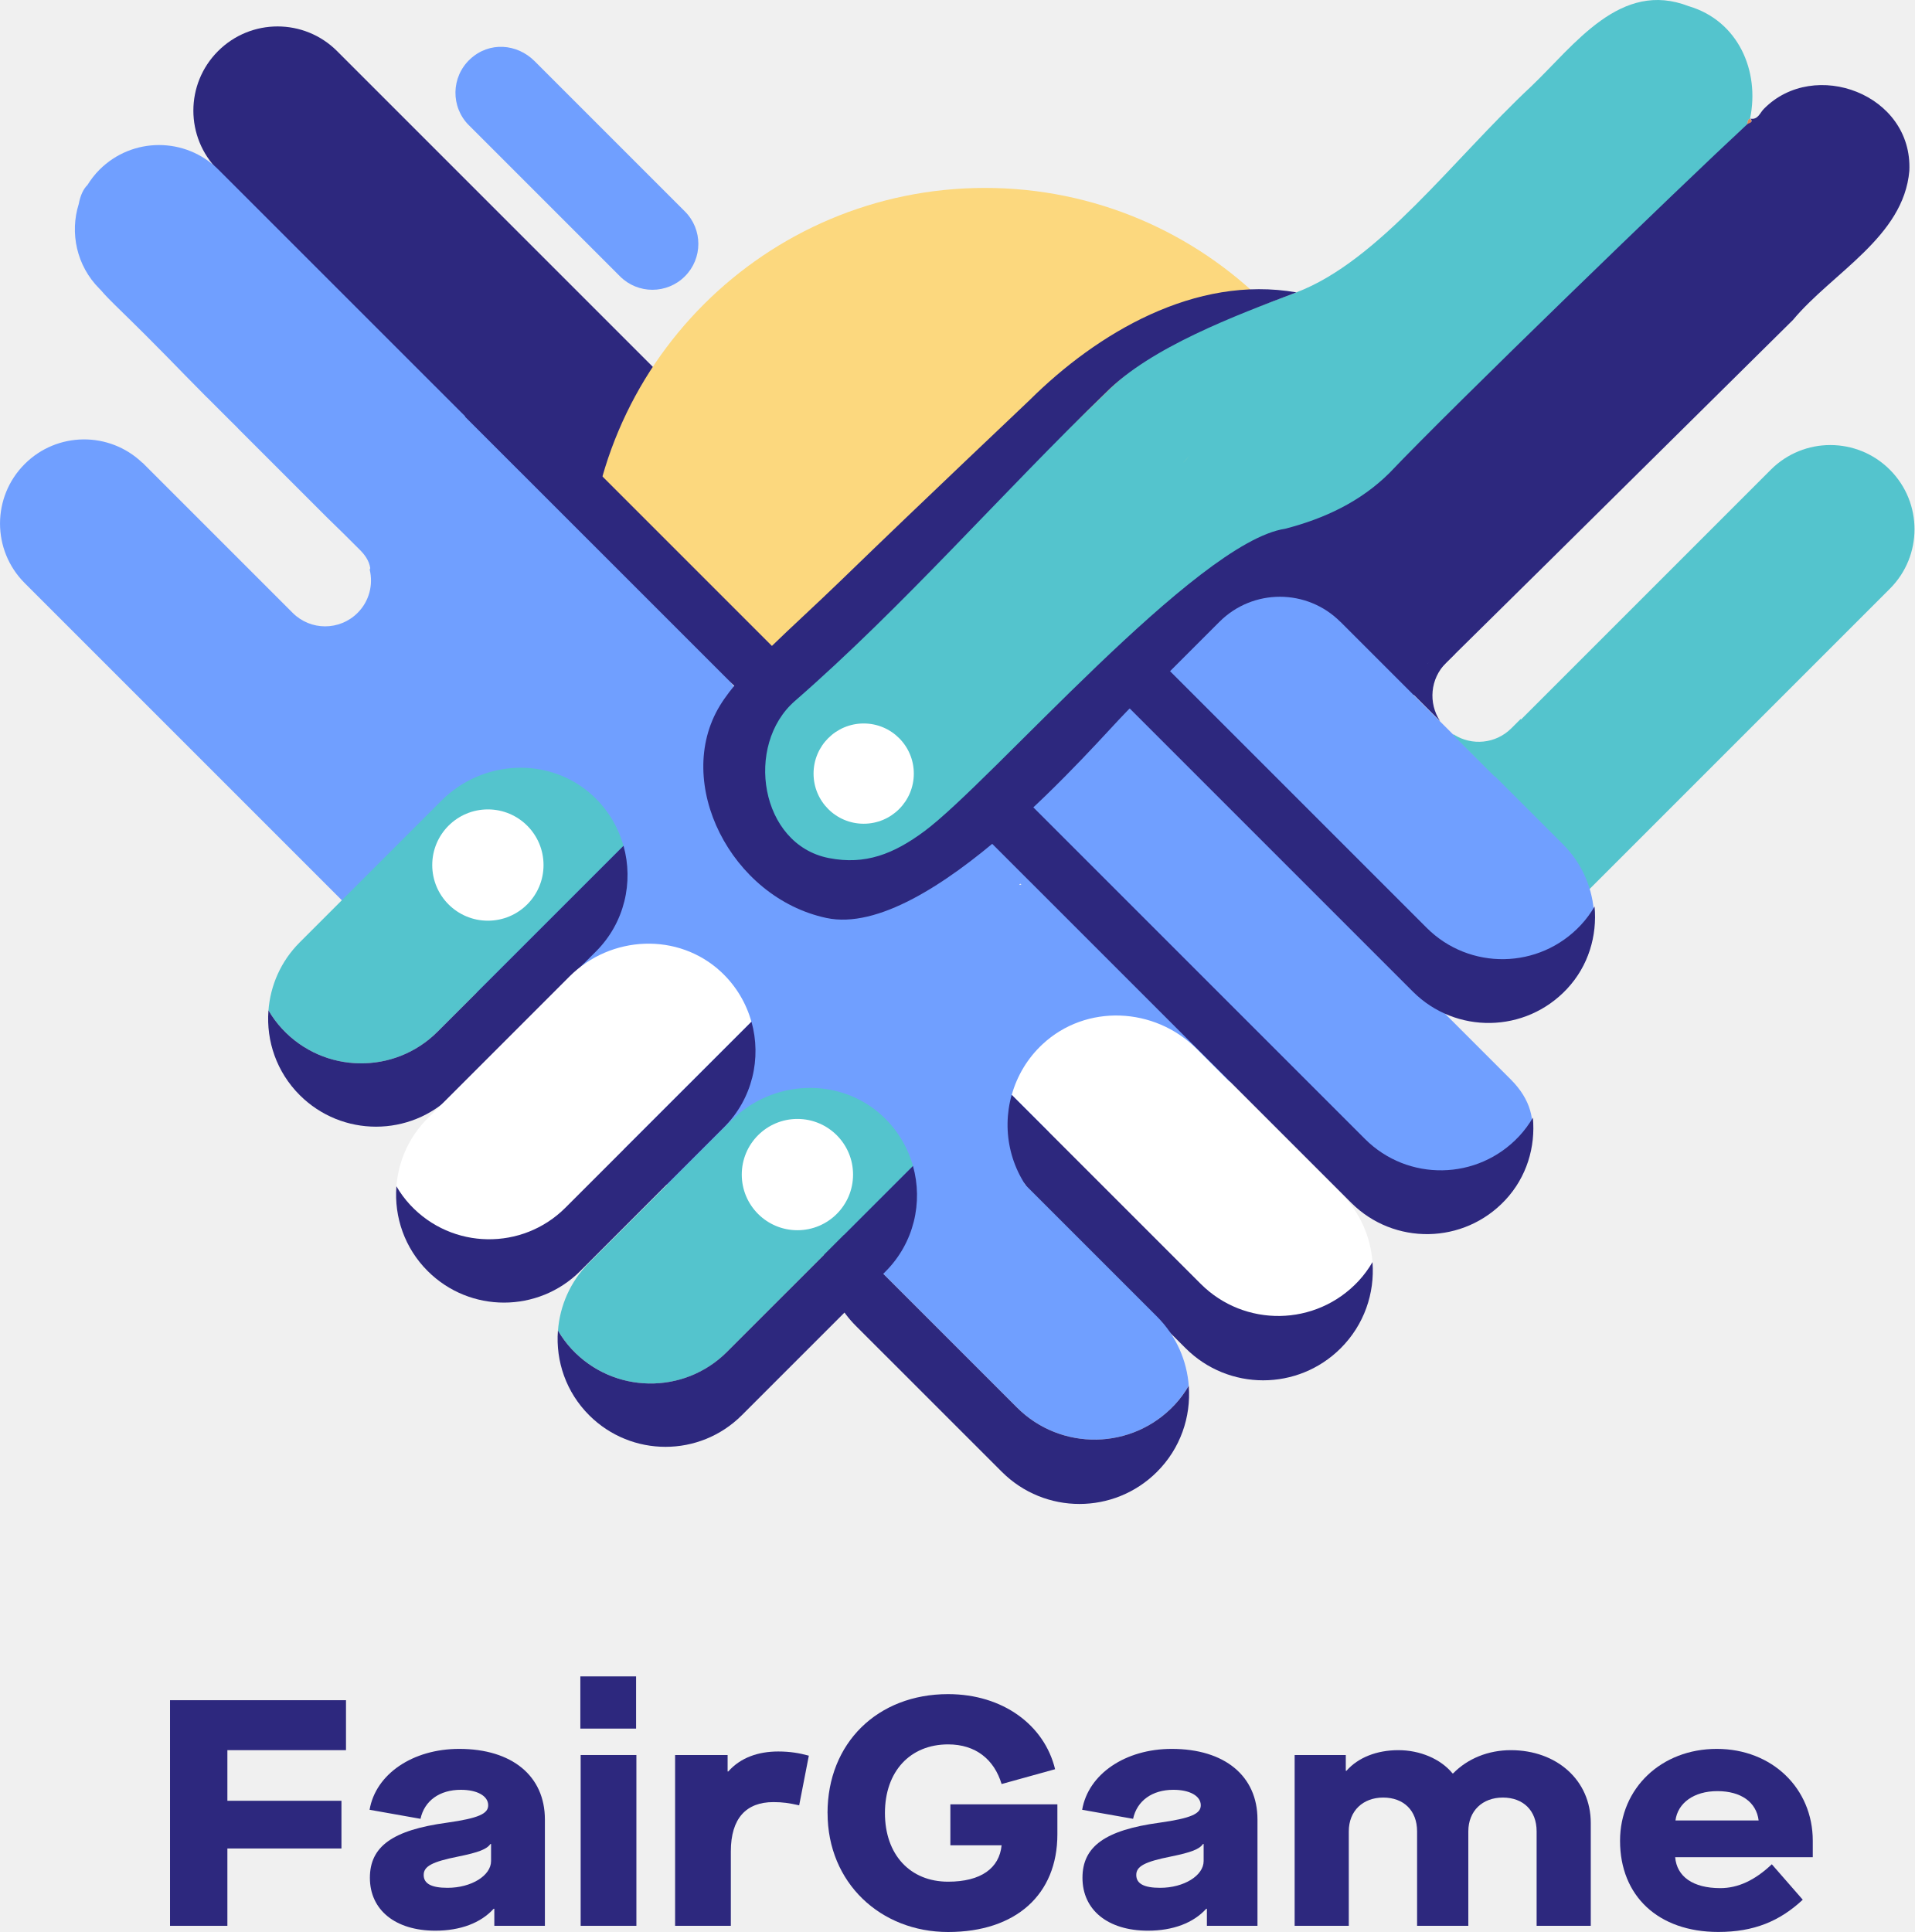
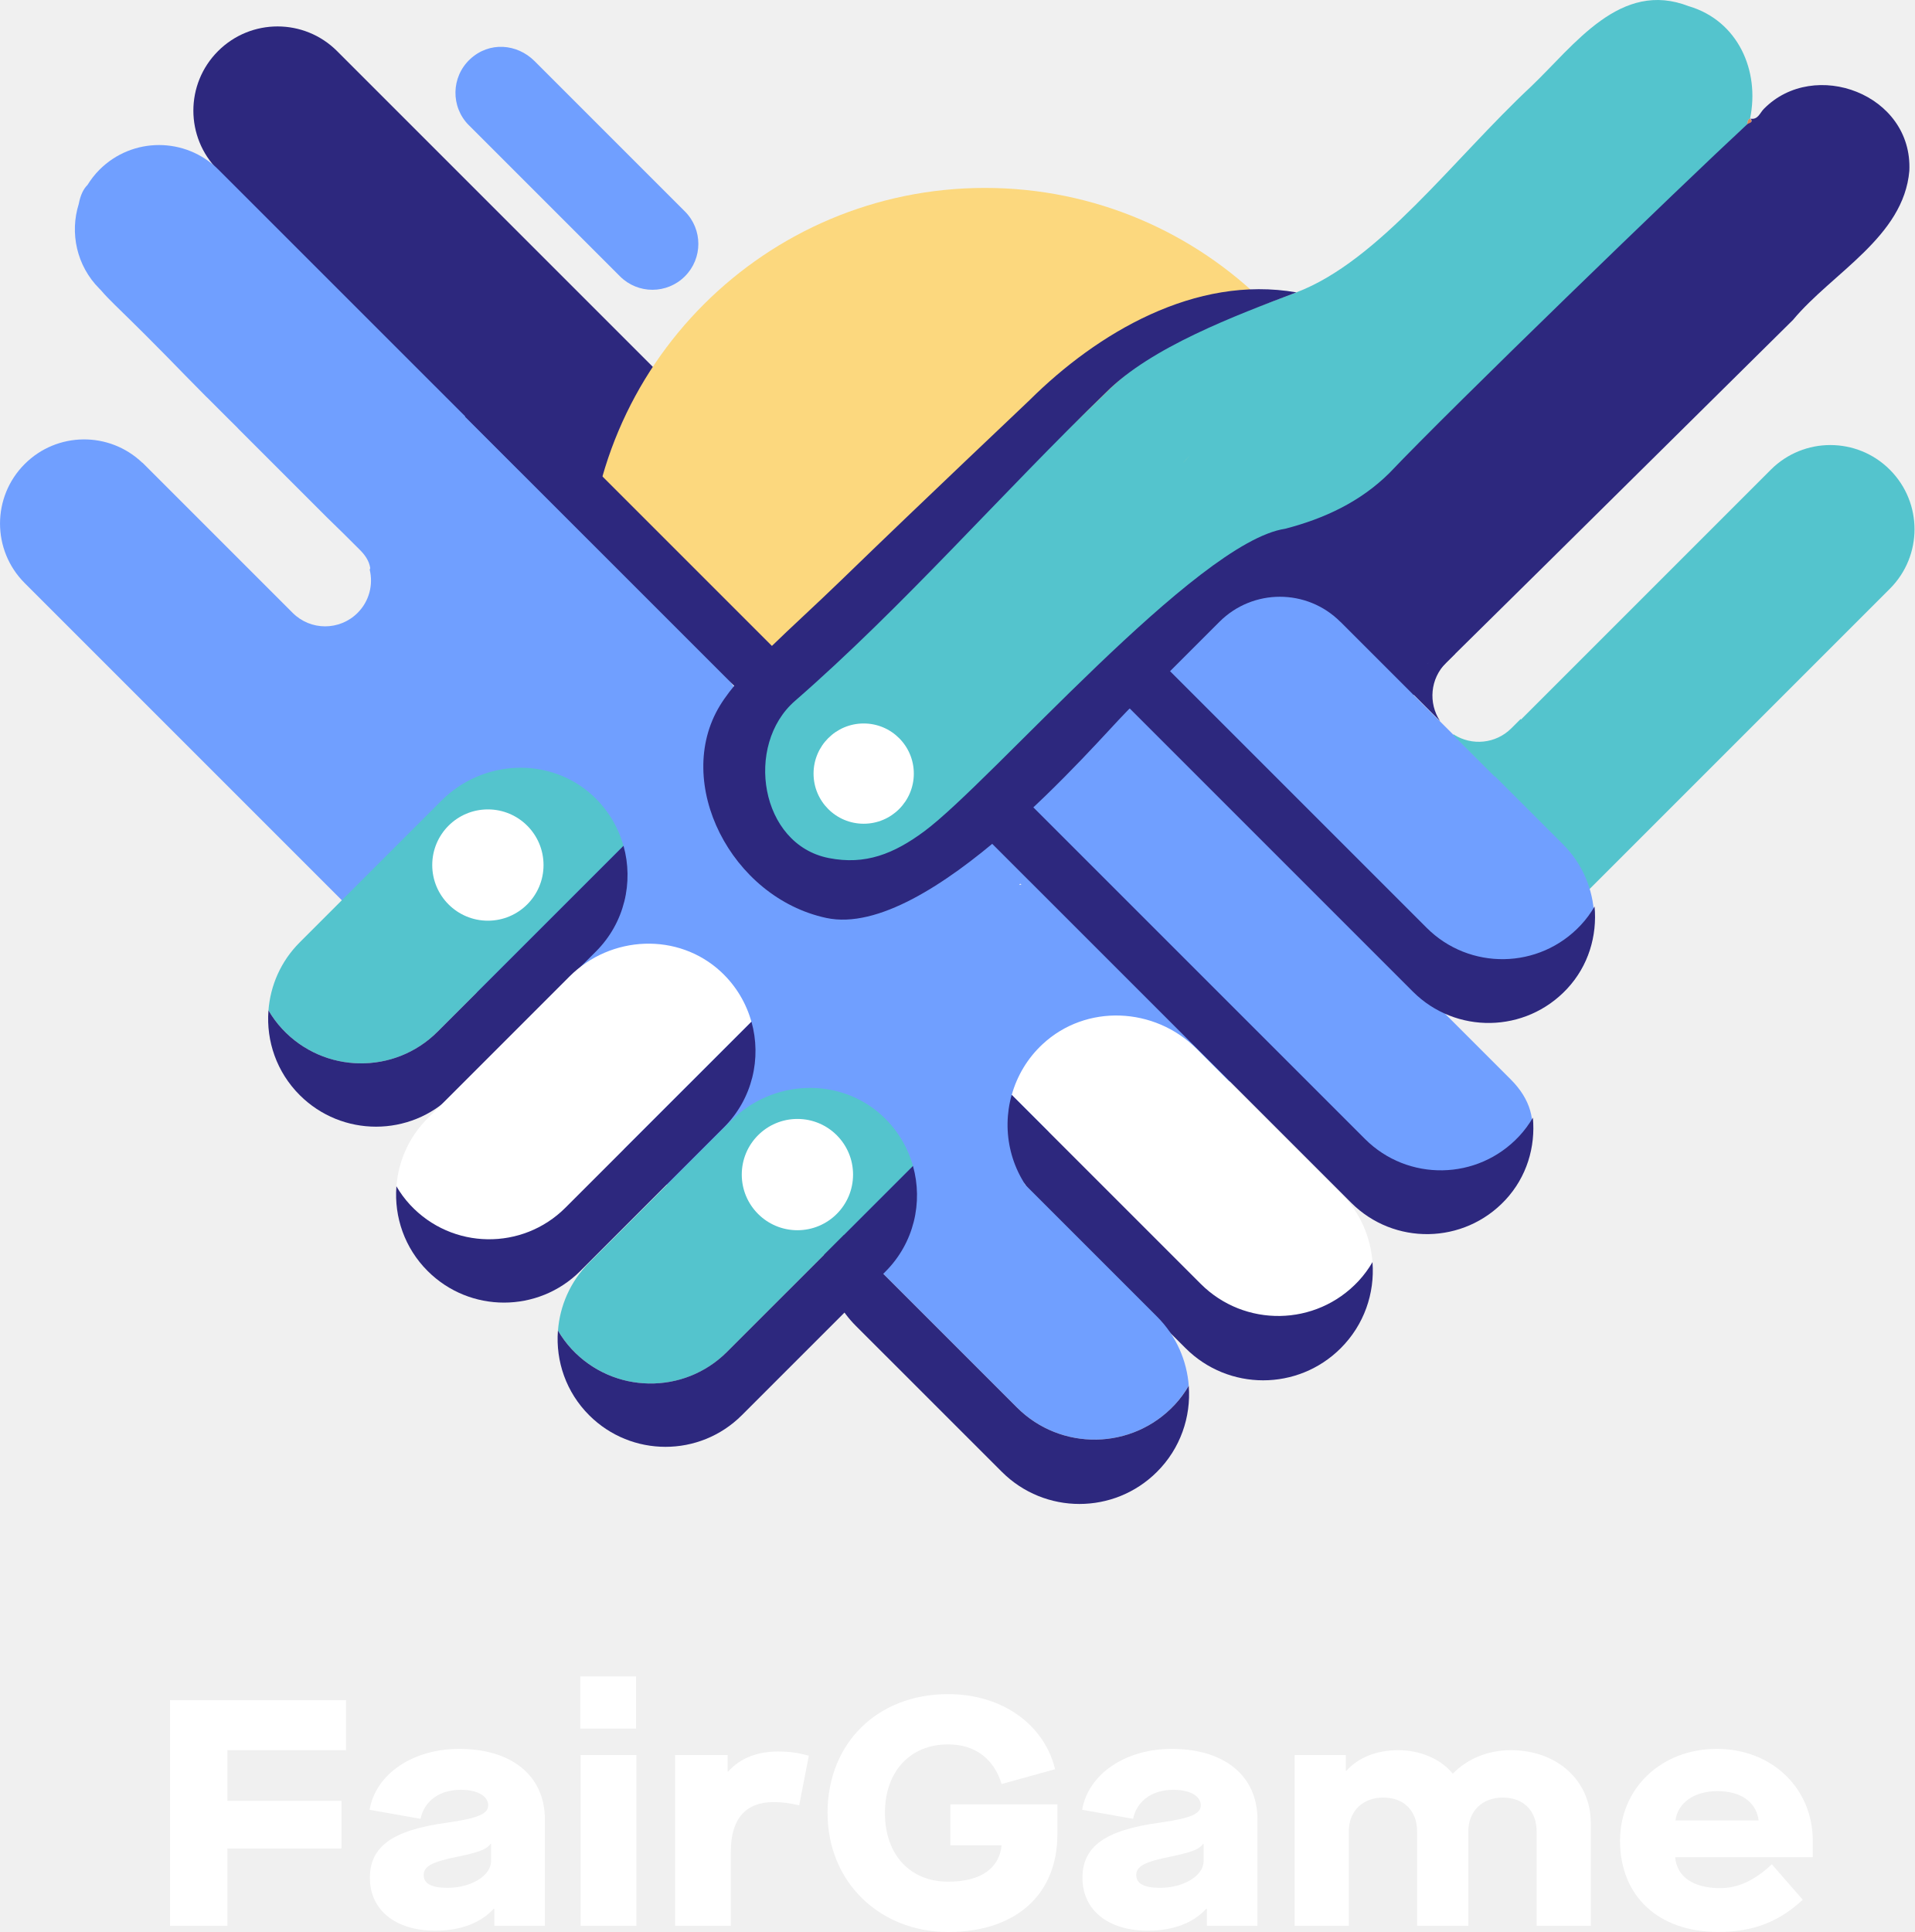
- <svg xmlns="http://www.w3.org/2000/svg" id="Layer_2" viewBox="-0.01 0 434.2 438.17">
-   <g id="Layer_1-2">
-     <path d="M38.55,385.6h39.91v11.33h-26.9v11.48h25.87v10.82h-25.87v17.54h-13.01v-51.16Z" fill="#2d287e" stroke-width="0" />
-     <path d="M83.88,425.88c0-7.09,5.12-10.82,17.47-12.5,7.24-1.02,9.36-2.05,9.36-3.95,0-2.12-2.49-3.51-6.21-3.51-4.82,0-8.26,2.49-9.14,6.58l-11.55-2.05c1.39-8.11,9.79-13.81,20.32-13.81,11.99,0,19.44,6.14,19.44,16.01v24.12h-11.47v-3.87h-.15c-2.92,3.22-7.53,4.97-13.23,4.97-9.06,0-14.84-4.68-14.84-11.99ZM111.36,422.08v-3.87h-.15c-.8,1.17-2.63,1.9-7.31,2.85-5.85,1.17-7.82,2.19-7.82,4.17s1.75,2.92,5.41,2.92c5.41,0,9.87-2.78,9.87-6.07Z" fill="#2d287e" stroke-width="0" />
-     <path d="M131.61,380.2h12.64v11.84h-12.64v-11.84ZM131.68,398.03h12.64v38.74h-12.64v-38.74Z" fill="#2d287e" stroke-width="0" />
-     <path d="M153.1,398.03h11.91v3.73h.15c2.78-3.14,6.8-4.53,11.33-4.53,2.7,0,4.82.37,6.94.95l-2.19,11.26c-2.27-.51-3.73-.73-5.85-.73-6.14,0-9.65,3.65-9.65,11.18v16.88h-12.64v-38.74Z" fill="#2d287e" stroke-width="0" />
-     <path d="M187.67,411.19c0-15.86,11.33-26.97,27.34-26.97,12.42,0,21.85,7.02,24.27,17.03l-12.13,3.36c-1.68-5.55-5.85-8.99-12.13-8.99-8.62,0-14.33,6.14-14.33,15.57s5.7,15.57,14.33,15.57c7.46,0,11.62-3.07,12.13-8.26h-11.62v-9.28h24.27v6.8c0,13.67-9.43,22.15-24.78,22.15s-27.34-11.18-27.34-26.97Z" fill="#2d287e" stroke-width="0" />
-     <path d="M245.49,425.88c0-7.09,5.12-10.82,17.47-12.5,7.24-1.02,9.36-2.05,9.36-3.95,0-2.12-2.49-3.51-6.21-3.51-4.82,0-8.26,2.49-9.14,6.58l-11.55-2.05c1.39-8.11,9.79-13.81,20.32-13.81,11.99,0,19.44,6.14,19.44,16.01v24.12h-11.47v-3.87h-.15c-2.92,3.22-7.53,4.97-13.23,4.97-9.06,0-14.84-4.68-14.84-11.99ZM272.97,422.08v-3.87h-.15c-.8,1.17-2.63,1.9-7.31,2.85-5.85,1.17-7.82,2.19-7.82,4.17s1.75,2.92,5.41,2.92c5.41,0,9.87-2.78,9.87-6.07Z" fill="#2d287e" stroke-width="0" />
-     <path d="M293.59,398.03h11.62v3.58h.15c2.63-3,6.87-4.68,11.77-4.68s9.58,1.97,12.28,5.26h.15c3.29-3.36,7.97-5.26,13.08-5.26,10.38,0,18.13,6.8,18.13,16.52v23.32h-12.28v-21.42c0-4.75-3.07-7.67-7.67-7.67s-7.82,3-7.82,7.67v21.42h-11.62v-21.42c0-4.75-3.07-7.67-7.67-7.67s-7.82,3-7.82,7.67v21.42h-12.28v-38.74Z" fill="#2d287e" stroke-width="0" />
-     <path d="M367.41,417.47c0-11.91,9.36-20.83,21.93-20.83s21.78,8.99,21.78,20.83v3.73h-31.21c.37,4.39,4.02,7.02,10.23,7.02,4.02,0,7.82-1.75,11.69-5.41l7.02,8.04c-5.26,4.9-11.11,7.31-19.15,7.31-13.67,0-22.29-8.19-22.29-20.68ZM398.84,412.87c-.51-4.17-4.02-6.65-9.36-6.65s-8.99,2.71-9.5,6.65h18.86Z" fill="#2d287e" stroke-width="0" />
+ <svg xmlns="http://www.w3.org/2000/svg" viewBox="-0.01 0 434.2 438.17">
+   <g id="Layer_1-2" transform="matrix(1, 0, 0, 1, 0, 3.552713678800501e-15)">
+     <path d="M38.55,385.6h39.91v11.33h-26.9v11.48h25.87v10.82h-25.87v17.54h-13.01v-51.16Z" stroke-width="0" style="fill: rgb(255, 255, 255);" />
+     <path d="M83.88,425.88c0-7.09,5.12-10.82,17.47-12.5,7.24-1.02,9.36-2.05,9.36-3.95,0-2.12-2.49-3.51-6.21-3.51-4.82,0-8.26,2.49-9.14,6.58l-11.55-2.05c1.39-8.11,9.79-13.81,20.32-13.81,11.99,0,19.44,6.14,19.44,16.01v24.12h-11.47v-3.87h-.15c-2.92,3.22-7.53,4.97-13.23,4.97-9.06,0-14.84-4.68-14.84-11.99ZM111.36,422.08v-3.87h-.15c-.8,1.17-2.63,1.9-7.31,2.85-5.85,1.17-7.82,2.19-7.82,4.17s1.75,2.92,5.41,2.92c5.41,0,9.87-2.78,9.87-6.07Z" stroke-width="0" style="fill: rgb(255, 255, 255);" />
+     <path d="M131.61,380.2h12.64v11.84h-12.64v-11.84ZM131.68,398.03h12.64v38.74h-12.64v-38.74Z" stroke-width="0" style="fill: rgb(255, 255, 255);" />
+     <path d="M153.1,398.03h11.91v3.73h.15c2.78-3.14,6.8-4.53,11.33-4.53,2.7,0,4.82.37,6.94.95l-2.19,11.26c-2.27-.51-3.73-.73-5.85-.73-6.14,0-9.65,3.65-9.65,11.18v16.88h-12.64v-38.74Z" stroke-width="0" style="fill: rgb(255, 255, 255);" />
+     <path d="M187.67,411.19c0-15.86,11.33-26.97,27.34-26.97,12.42,0,21.85,7.02,24.27,17.03l-12.13,3.36c-1.68-5.55-5.85-8.99-12.13-8.99-8.62,0-14.33,6.14-14.33,15.57s5.7,15.57,14.33,15.57c7.46,0,11.62-3.07,12.13-8.26h-11.62v-9.28h24.27v6.8c0,13.67-9.43,22.15-24.78,22.15s-27.34-11.18-27.34-26.97Z" stroke-width="0" style="fill: rgb(255, 255, 255);" />
+     <path d="M245.49,425.88c0-7.09,5.12-10.82,17.47-12.5,7.24-1.02,9.36-2.05,9.36-3.95,0-2.12-2.49-3.51-6.21-3.51-4.82,0-8.26,2.49-9.14,6.58l-11.55-2.05c1.39-8.11,9.79-13.81,20.32-13.81,11.99,0,19.44,6.14,19.44,16.01v24.12h-11.47v-3.87h-.15c-2.92,3.22-7.53,4.97-13.23,4.97-9.06,0-14.84-4.68-14.84-11.99ZM272.97,422.08v-3.87h-.15c-.8,1.17-2.63,1.9-7.31,2.85-5.85,1.17-7.82,2.19-7.82,4.17s1.75,2.92,5.41,2.92c5.41,0,9.87-2.78,9.87-6.07Z" stroke-width="0" style="fill: rgb(255, 255, 255);" />
+     <path d="M293.59,398.03h11.62v3.58h.15c2.63-3,6.87-4.68,11.77-4.68s9.58,1.97,12.28,5.26h.15c3.29-3.36,7.97-5.26,13.08-5.26,10.38,0,18.13,6.8,18.13,16.52v23.32h-12.28v-21.42c0-4.75-3.07-7.67-7.67-7.67s-7.82,3-7.82,7.67v21.42h-11.62v-21.42c0-4.75-3.07-7.67-7.67-7.67s-7.82,3-7.82,7.67v21.42h-12.28v-38.74Z" stroke-width="0" style="fill: rgb(255, 255, 255);" />
+     <path d="M367.41,417.47c0-11.91,9.36-20.83,21.93-20.83s21.78,8.99,21.78,20.83v3.73h-31.21c.37,4.39,4.02,7.02,10.23,7.02,4.02,0,7.82-1.75,11.69-5.41l7.02,8.04c-5.26,4.9-11.11,7.31-19.15,7.31-13.67,0-22.29-8.19-22.29-20.68ZM398.84,412.87c-.51-4.17-4.02-6.65-9.36-6.65s-8.99,2.71-9.5,6.65h18.86Z" stroke-width="0" style="fill: rgb(255, 255, 255);" />
    <path d="M49.44,38.59c-7.46-7.46-7.46-19.54,0-27s19.54-7.46,27,0l76.33,76.33-7.04,46.96L49.44,38.59Z" fill="#2d287e" stroke-width="0" />
    <path d="M313.58,132.82c0-49.82-40.38-90.2-90.2-90.2s-90.2,40.38-90.2,90.2l31.36,20.6,149.04-20.6Z" fill="#fcd87e" stroke-width="0" />
    <path d="M396.88,26.99s.03-.09.03-.09c0,0,0,0-.01,0,0,.03,0,.06-.01.09Z" fill="#0fbfae" stroke-width="0" />
    <path d="M383.04,1.43c-15.54-6.11-25.93,8.77-35.82,18.2-17.71,16.56-34.49,39.57-53.21,46.68-15.52,5.89-31.59,11.03-43.17,22.75-23.75,22.94-48.1,46.2-70.59,70,5.56-2.65,11.29-3,17.29-1.72,15.61,2.45,21.95-28.9,38.48-15.22,0-.01.02-.02.03-.03,0,.01-.02.02-.02.03,2.91,4.33,9.49,15.81,8.36,21.41,14.35-11.65,28.84-36.84,48.93-39.81,8.91-2.31,16.92-10.38,23.5-16.91,14.36-15.12,21.53-17.75,33.87-34.47,0,0,0,0,0,0,17.06-12.28,30.1-29.76,45.52-44.08.2-.47.03-1.13.69-1.37,2.25-10.86-2.74-22.15-13.85-25.47ZM269.87,103.27c-.53.6-1.08,1.21-1.65,1.8.52-.58,1.08-1.19,1.65-1.8ZM332.38,75.03c-.38-.03-.75-.07-1.13-.11.38.03.76.08,1.13.11,2.57.06,5.12-.01,7.64-.26-2.53.25-5.08.31-7.64.26Z" fill="#54c4cd" stroke-width="0" />
    <path d="M137.26,318.63c.5.04.84.28.97.77-.32-.26-.65-.52-.97-.77Z" fill="#fb4735" stroke-width="0" />
    <path d="M173.7,184.11c-11.19-13.74,13.14-38.59,23.37-32.99,3.7,2.02.64-8.02,3.68-11.2,3.43-4.25,11.93-7.21,16.99-6.97,9.59-.8,15.67-2.08,25.88,10.51,5.69,7.02,3.01,16.6-3.15,21.17-8.42,8.3-20.55,16.6-28.69,25.18-9.09,10.51-34.07,8.96-38.09-5.7Z" fill="#54c4cd" stroke-width="0" />
    <path d="M303.26,206.02c-1.66-.42-2.88-1.24-2.86-3.17,1.18.85,2.46,1.61,2.86,3.17Z" fill="#fb4735" stroke-width="0" />
    <path d="M296.43,198.94c-.14-.25-.29-.51-.43-.76.15.26.29.51.43.76Z" fill="#fb4735" stroke-width="0" />
    <path d="M396.2,28.27c.2-.48.03-1.14.7-1.37.87,1.02-.27,1.02-.7,1.37Z" fill="#d9895b" stroke-width="0" />
    <path d="M297.63,200.22c-.15-.14-.3-.29-.45-.43.15.14.3.29.45.43Z" fill="#fb4735" stroke-width="0" />
    <path d="M298.26,200.87c-.15-.15-.31-.3-.46-.45.15.15.31.3.46.45Z" fill="#fb4735" stroke-width="0" />
    <path d="M298.88,201.52c-.16-.16-.33-.32-.49-.48.16.16.33.32.49.48Z" fill="#fb4735" stroke-width="0" />
    <path d="M324.22,150.99c-.09-.18-.19-.36-.28-.54.09.18.19.36.28.54Z" fill="#e43b37" stroke-width="0" />
    <path d="M299.5,202.19c-.17-.18-.34-.35-.51-.53.17.18.34.35.51.53Z" fill="#fb4735" stroke-width="0" />
    <path d="M300.12,202.85c-.18-.19-.36-.37-.55-.56.18.19.37.37.55.56Z" fill="#fb4735" stroke-width="0" />
    <path d="M297.01,199.57c-.15-.14-.31-.27-.46-.41.15.14.31.27.46.41Z" fill="#fb4735" stroke-width="0" />
    <path d="M106.33,28.41c-4.15-4.15-4.06-10.95.27-14.99s10.63-3.55,14.63.44l34.09,34.09c4.07,4.07,4.07,10.66,0,14.72h0c-4.07,4.07-10.66,4.07-14.72,0l-34.27-34.27Z" fill="#709fff" stroke-width="0" />
    <path d="M220.58,190.34l19.63-19.64c7.81-7.81,4.29-24,12.1-16.19l90.3,90.29c9.16,9.16,4.34,19.28-4.49,28.76-9.27,9.95-25.82,2.88-35.35-6.65" fill="#709fff" stroke-width="0" />
    <path d="M239.47,198.56c-.56-.54-9.06,2.79-8.26,2.03,3.43-3.23,6.01-7.39,10.41-9.56-1.9-2.84-4.74-4.79-6.94-7.35-6.75,3.9-14.74,5.63-20.88,10.69-18.52,5.66-28.95,8.36-38.68.75-11.61-9.08,4.06-21.67-7.33-32.86-8.94-8.79-47.14-52.68-47.14-52.68L49.55,38.49c-7.46-7.46-19.54-7.46-27,0-1.07,1.07-1.96,2.24-2.72,3.46-.93.92-1.6,2.31-1.98,4.31-2.06,6.57-.5,14.03,4.7,19.23l.28.28c.99,1.16,2.07,2.27,3.19,3.36,11.33,11.04,13.22,13.29,20.72,20.82.09.08.18.15.26.24l4.97,4.97c.56.55,1.13,1.12,1.74,1.72.02-.05.05-.1.07-.15h0c-.02.05-.05.1-.07.15.13.14.26.27.38.41l20.12,20.12c2.42,2.35,4.82,4.7,7.19,7.09,1.28,1.25,2.3,2.6,2.56,4.35-.04.12-.08.23-.12.35.82,3.41-.09,7.14-2.75,9.8-4.07,4.07-10.66,4.07-14.72,0l-34.06-34.06s-.03,0-.05,0c-7.48-7.14-19.32-7.05-26.67.3-7.46,7.46-7.46,19.54,0,27l96.28,96.28,4.31-28.76c11.2,3.59-5.41,28.86,6.32,35.13,11,5.88,26.51,24.29,35.09,31.5,14.6,12.27,48.38-7.39,49.85-3.95,6.9,20.42,12.77-3.05,32.32,9.39,1.73,1.16,2.52.69,2.42-1.3.52-19.82,27.75-29.9,47.43-25.09-11.27-13.77-27.79-33.87-40.14-46.88Z" fill="#709fff" stroke-width="0" />
    <path d="M98.96,127.25c-5.56-5.56-5.44-14.65.37-20.06,5.53-5.15,14.24-4.75,19.58.59l45.64,45.64c5.44,5.44,5.44,14.27,0,19.71h0c-5.44,5.44-14.27,5.44-19.71,0l-45.88-45.88Z" fill="#709fff" stroke-width="0" />
    <path d="M428.6,133.53c7.46-7.46,7.46-19.54,0-27-7.46-7.46-19.54-7.46-27,0l-98.83,98.83,31,23,94.83-94.83Z" fill="#54c4cd" stroke-width="0" />
    <path d="M300.26,202.68l-.14.09c-.99-1.01-1.92-2.08-2.94-3.06.02-.13-.04-.21-.17-.22-12.12-13.39-26.01-25.47-38.71-38.44-1.46-1.44-2.1-.36-2.97.51-6.37,6.39-44.72,51.59-67.92,46.63-21.64-4.63-34.8-30.68-24.14-48.17,4.84-7.94,16.09-17.37,27.44-28.37,19.68-19.08,41.38-39.52,42.78-40.9,15.36-15.25,37.57-28.44,60.53-24.44,0,1.42,0-1.42,0,0-13.83,5.24-33.03,12.45-43.17,22.68-23.75,22.94-45.91,48.49-70.58,69.99-11.46,9.98-7.93,32.54,7.67,35.62,8.3,1.64,14.75-.94,21.67-6.06,15.28-11.33,61.72-65.62,81.85-68.62,8.91-2.31,17.07-6.12,23.65-12.65,14.37-15.12,65.7-64.76,81.12-79.08.43-.36,1.57-.35.7-1.38l-.03.09c1.81.37,2.24-1.36,3.14-2.22,11.4-11.6,33.79-3.33,32.98,14.07-1.29,14.98-17.48,23.11-26.38,33.8-26.9,26.57-84.61,83.83-111.71,110.2-.62-.54,29.28-31.63,28.99-32.45" fill="#2d287e" stroke-width="0" />
    <path d="M303.97,141l50.53,50.52c8.88,8.88,9.54,23.34.98,32.53-8.98,9.64-24.08,9.84-33.32.61l-64.63-64.61,19.03-19.03c7.57-7.57,19.84-7.57,27.41,0Z" fill="#709fff" stroke-width="0" />
    <circle cx="147.6" cy="298.02" r="11.37" fill="#fff" stroke-width="0" />
    <circle cx="195.87" cy="175.45" r="11.37" fill="#fff" stroke-width="0" />
    <path d="M342.76,165.17c-3.54,3.54-8.96,4.01-13.02,1.44l-.14.14,9.37,9.37,9.47-9.47-3.58-3.58-2.1,2.1Z" fill="#54c4cd" stroke-width="0" />
    <path d="M327.93,150.34l2.1-2.1-.32-.32-9.37,9.37,6.25,6.25c-2.69-4.07-2.25-9.61,1.34-13.19Z" fill="#2d287e" stroke-width="0" />
    <path d="M329.57,166.51l.14.14.04-.04c-.06-.04-.12-.07-.17-.1Z" fill="#014f80" stroke-width="0" />
    <polygon points="180.76 152.2 114.24 85.68 105.44 94.48 172.72 161.76 180.76 152.2" fill="#2d287e" stroke-width="0" />
    <path d="M258.29,145.16l65.26,65.26c9.7,9.7,25.55,9.48,34.98-.64,1.21-1.3,2.24-2.71,3.1-4.19.62,6.64-1.38,13.45-6.23,18.66-9.43,10.12-25.28,10.34-34.98.64l-70.93-70.93,8.8-8.8Z" fill="#2d287e" stroke-width="0" />
    <path d="M233.58,182.34l75.98,75.97c9.7,9.7,25.55,9.48,34.98-.64,1.21-1.3,2.24-2.71,3.1-4.19.62,6.64-1.38,13.45-6.23,18.66-9.43,10.12-25.28,10.34-34.98.64l-81.65-81.64,8.8-8.8Z" fill="#2d287e" stroke-width="0" />
    <path d="M63.99,233.36c9.49,10.19,25.46,10.41,35.22.64l42.18-42.17c-1.17-4.17-3.45-8.1-6.87-11.3-9.72-9.05-25.01-8.35-34.4,1.04l-32.16,32.16c-4.32,4.32-6.67,9.85-7.09,15.5,0-.03,0-.06,0-.09.87,1.49,1.9,2.91,3.12,4.22Z" fill="#54c4cd" stroke-width="0" />
    <path d="M102.57,248.37s.01,0,.02-.01l32.58-32.58s0,0,0,0l-32.6,32.6Z" fill="#54c4cd" stroke-width="0" />
    <path d="M141.39,191.83l-42.18,42.17c-9.76,9.76-25.73,9.55-35.22-.64-1.22-1.31-2.25-2.73-3.12-4.22,0,.03,0,.06,0,.09-.51,6.87,1.85,13.91,7.11,19.15h0c9.56,9.53,25.03,9.53,34.59-.01l32.6-32.6c6.48-6.49,8.54-15.7,6.23-23.95Z" fill="#2d287e" stroke-width="0" />
    <path d="M93.01,273.26c9.49,10.19,25.46,10.41,35.22.64l42.18-42.17c-1.17-4.17-3.45-8.1-6.87-11.3-9.72-9.05-25.01-8.35-34.4,1.04l-32.16,32.16c-4.32,4.32-6.67,9.85-7.09,15.5,0-.03,0-.06,0-.09.87,1.49,1.9,2.91,3.12,4.22Z" fill="#fff" stroke-width="0" />
    <path d="M131.58,288.27s.01,0,.02-.01l32.58-32.58s0,0,0,0l-32.6,32.6Z" fill="#54c4cd" stroke-width="0" />
    <path d="M170.41,231.73l-42.18,42.17c-9.76,9.76-25.73,9.55-35.22-.64-1.22-1.31-2.25-2.73-3.12-4.22,0,.03,0,.06,0,.09-.51,6.87,1.85,13.91,7.11,19.15h0c9.56,9.53,25.03,9.53,34.59-.01l32.6-32.6c6.48-6.49,8.54-15.7,6.23-23.95Z" fill="#2d287e" stroke-width="0" />
    <circle cx="110.64" cy="196.19" r="12.62" fill="#fff" stroke-width="0" />
    <path d="M308.1,290.52c-9.65,10.36-25.87,10.58-35.79.65l-42.86-42.86c1.19-4.24,3.5-8.24,6.98-11.48,9.87-9.2,25.42-8.49,34.96,1.05l32.68,32.68c4.39,4.39,6.78,10.01,7.2,15.75,0-.03,0-.06,0-.09-.88,1.51-1.93,2.95-3.17,4.29Z" fill="#fff" stroke-width="0" />
    <path d="M268.91,305.78s-.01,0-.02-.01l-33.11-33.11s0,0,0,0l33.13,33.12Z" fill="#54c4cd" stroke-width="0" />
    <path d="M229.45,248.32l42.86,42.86c9.92,9.92,26.15,9.7,35.79-.65,1.24-1.33,2.29-2.78,3.17-4.29,0,.03,0,.06,0,.09.52,6.98-1.88,14.13-7.23,19.46h0c-9.72,9.69-25.44,9.68-35.15-.01l-33.13-33.12c-6.59-6.59-8.68-15.96-6.33-24.33Z" fill="#2d287e" stroke-width="0" />
    <path d="M266.43,318.56c-9.65,10.36-25.87,10.58-35.79.65l-42.86-42.86c1.19-4.24,3.5-8.24,6.98-11.48,9.87-9.2,25.42-8.49,34.96,1.05l32.68,32.68c4.39,4.39,6.78,10.01,7.2,15.75,0-.03,0-.06,0-.09-.88,1.51-1.93,2.95-3.17,4.29Z" fill="#709fff" stroke-width="0" />
    <path d="M227.23,333.81s-.01,0-.02-.01l-33.11-33.11s0,0,0,0l33.13,33.12Z" fill="#54c4cd" stroke-width="0" />
    <path d="M187.78,276.36l42.86,42.86c9.92,9.92,26.15,9.7,35.79-.65,1.24-1.33,2.29-2.78,3.17-4.29,0,.03,0,.06,0,.09.52,6.98-1.88,14.13-7.23,19.46h0c-9.72,9.69-25.44,9.68-35.15-.01l-33.13-33.12c-6.59-6.59-8.68-15.96-6.33-24.33Z" fill="#2d287e" stroke-width="0" />
    <g opacity=".44">
      <path d="M139.51,320.72c.32.26.65.52.97.77-.13-.5-.47-.73-.97-.77Z" fill="#014f80" stroke-width="0" />
      <path d="M296.25,68.4c0-.1,0-.17,0-.24,0,.07,0,.15,0,.24Z" fill="#014f80" stroke-width="0" />
      <path d="M296.25,68.15c0-.07,0-.12,0-.14,0,.02,0,.07,0,.14Z" fill="#014f80" stroke-width="0" />
      <path d="M296.25,68.17s0-.01,0-.02v.02Z" fill="#014f80" stroke-width="0" />
      <path d="M296.25,68.01s0-.02,0,0h0Z" fill="#014f80" stroke-width="0" />
    </g>
    <path d="M129.65,305.97c9.49,10.19,25.46,10.41,35.22.64l42.18-42.17c-1.17-4.17-3.45-8.1-6.87-11.3-9.72-9.05-25.01-8.35-34.4,1.04l-32.16,32.16c-4.32,4.32-6.67,9.85-7.09,15.5,0-.03,0-.06,0-.09.87,1.49,1.9,2.91,3.12,4.22Z" fill="#54c4cd" stroke-width="0" />
    <path d="M168.22,320.98s.01,0,.02-.01l32.58-32.58s0,0,0,0l-32.6,32.6Z" fill="#54c4cd" stroke-width="0" />
    <path d="M207.04,264.44l-42.18,42.17c-9.76,9.76-25.73,9.55-35.22-.64-1.22-1.31-2.25-2.73-3.12-4.22,0,.03,0,.06,0,.09-.51,6.87,1.85,13.91,7.11,19.15h0c9.56,9.53,25.03,9.53,34.59-.01l32.6-32.6c6.48-6.49,8.54-15.7,6.23-23.95Z" fill="#2d287e" stroke-width="0" />
    <circle cx="180.84" cy="266.39" r="12.62" fill="#fff" stroke-width="0" />
  </g>
</svg>
